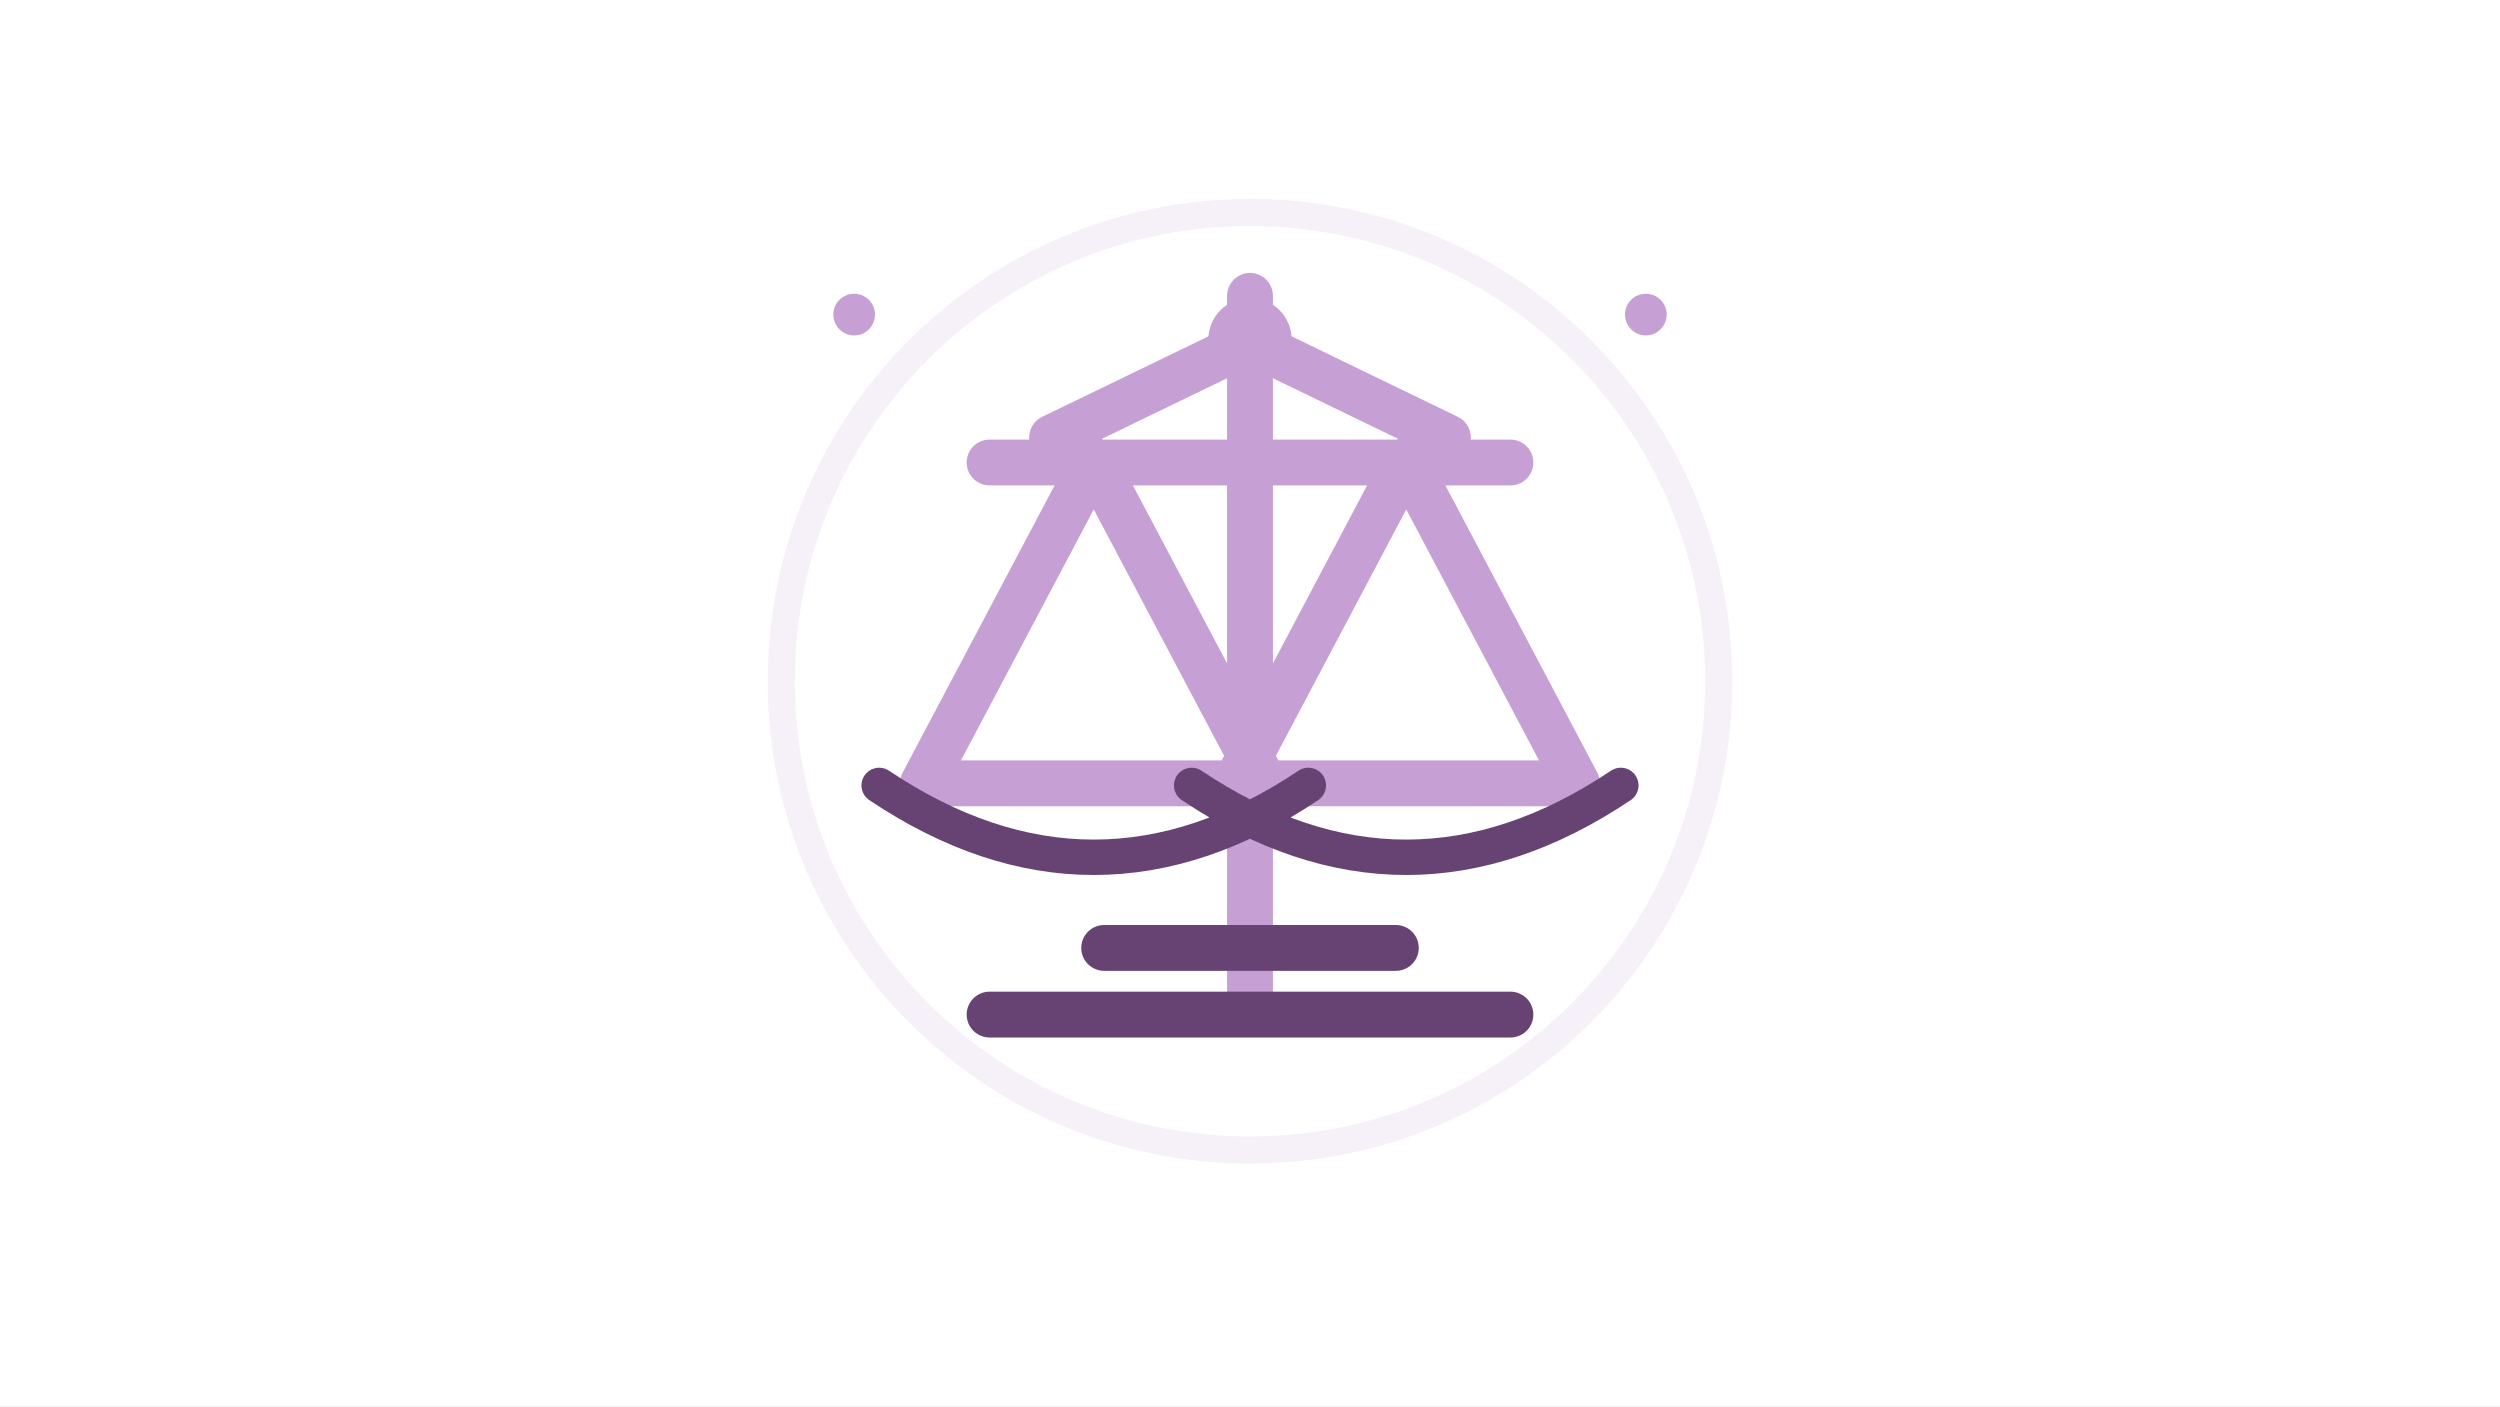
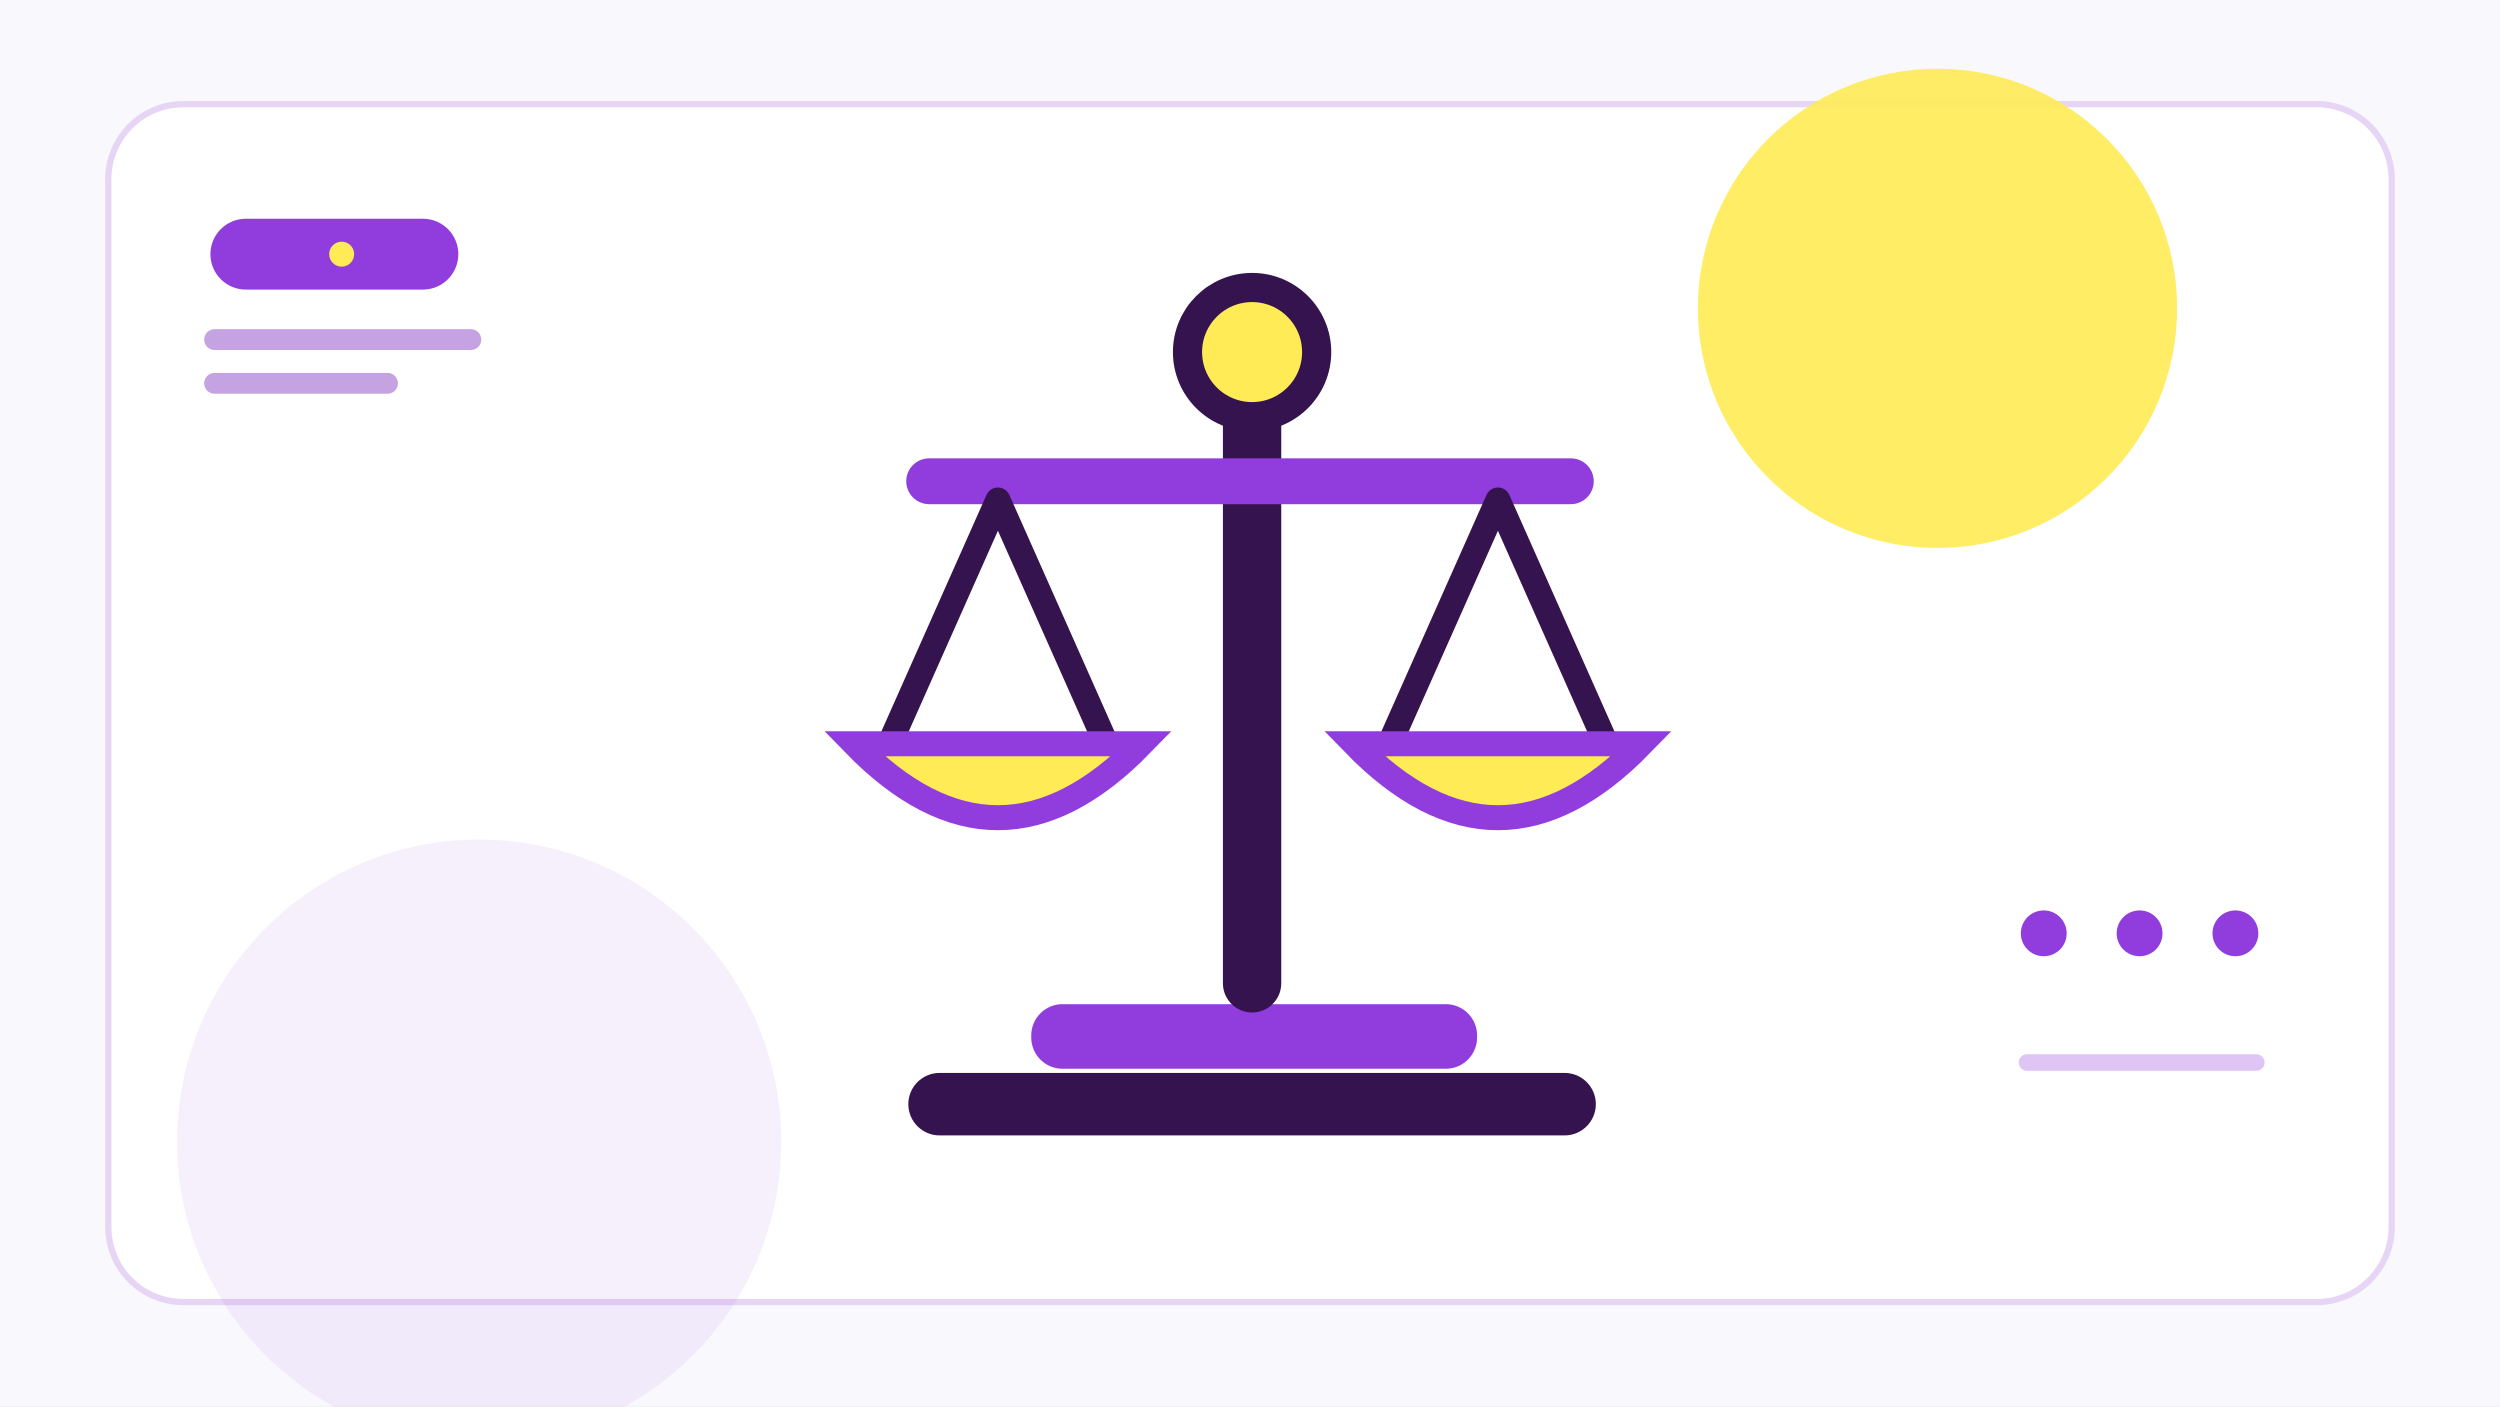
- <svg xmlns="http://www.w3.org/2000/svg" width="1200" height="675" viewBox="0 0 1200 675" role="img">
-   <rect width="1200" height="675" fill="#FFFFFF" />
-   <g fill="none" stroke="#C69FD5" stroke-width="22" stroke-linecap="round" stroke-linejoin="round">
-     <circle cx="600" cy="327" r="225" stroke="#C69FD5" stroke-width="13" opacity=".16" />
-     <path d="M600 142 V480 M475 222 H725 M525 221 L443 376 H607 L525 221 M675 221 L593 376 H757 L675 221" />
-     <path d="M422 377 Q525 446 628 377 M572 377 Q675 446 778 377" stroke="#674373" stroke-width="17" />
-     <path d="M475 487 H725 M530 455 H670" stroke="#674373" />
-     <path d="M505 210 L600 164 L695 210" stroke="#C69FD5" />
-     <g fill="#C69FD5" stroke="none">
-       <circle cx="600" cy="163" r="20" />
-       <circle cx="410" cy="151" r="10" />
-       <circle cx="790" cy="151" r="10" />
-     </g>
+ <svg xmlns="http://www.w3.org/2000/svg" width="1200" height="675" viewBox="0 0 1200 675" role="img" aria-label="MIZAN legal technology illustration">
+   <rect width="1200" height="675" fill="#F9F8FD" />
+   <rect x="52" y="50" width="1096" height="575" rx="36" fill="#FFFFFF" stroke="#E6D5F4" stroke-width="3" />
+   <circle cx="930" cy="148" r="115" fill="#FFEB55" opacity=".9" />
+   <circle cx="230" cy="548" r="145" fill="#913CDC" opacity=".08" />
+   <g transform="translate(390 100)">
+     <rect x="46" y="415" width="330" height="30" rx="15" fill="#35134E" />
+     <rect x="105" y="382" width="214" height="31" rx="15" fill="#913CDC" />
+     <rect x="197" y="76" width="28" height="310" rx="14" fill="#35134E" />
+     <rect x="45" y="120" width="330" height="22" rx="11" fill="#913CDC" />
+     <circle cx="211" cy="69" r="31" fill="#FFEB55" stroke="#35134E" stroke-width="14" />
+     <path d="M89 140L37 257M89 140L141 257M329 140L277 257M329 140L381 257" stroke="#35134E" stroke-width="12" stroke-linecap="round" />
+     <path d="M20 257 Q89 328 158 257Z" fill="#FFEB55" stroke="#913CDC" stroke-width="12" />
+     <path d="M260 257 Q329 328 398 257Z" fill="#FFEB55" stroke="#913CDC" stroke-width="12" />
  </g>
+   <rect x="101" y="105" width="119" height="34" rx="17" fill="#913CDC" />
+   <circle cx="164" cy="122" r="6" fill="#FFEB55" />
+   <path d="M103 163H226M103 184H186" stroke="#C5A3E3" stroke-width="10" stroke-linecap="round" />
+   <g fill="#913CDC">
+     <circle cx="981" cy="448" r="11" />
+     <circle cx="1027" cy="448" r="11" />
+     <circle cx="1073" cy="448" r="11" />
+   </g>
+   <path d="M973 510H1083" stroke="#913CDC" stroke-width="8" stroke-linecap="round" opacity=".3" />
</svg>
